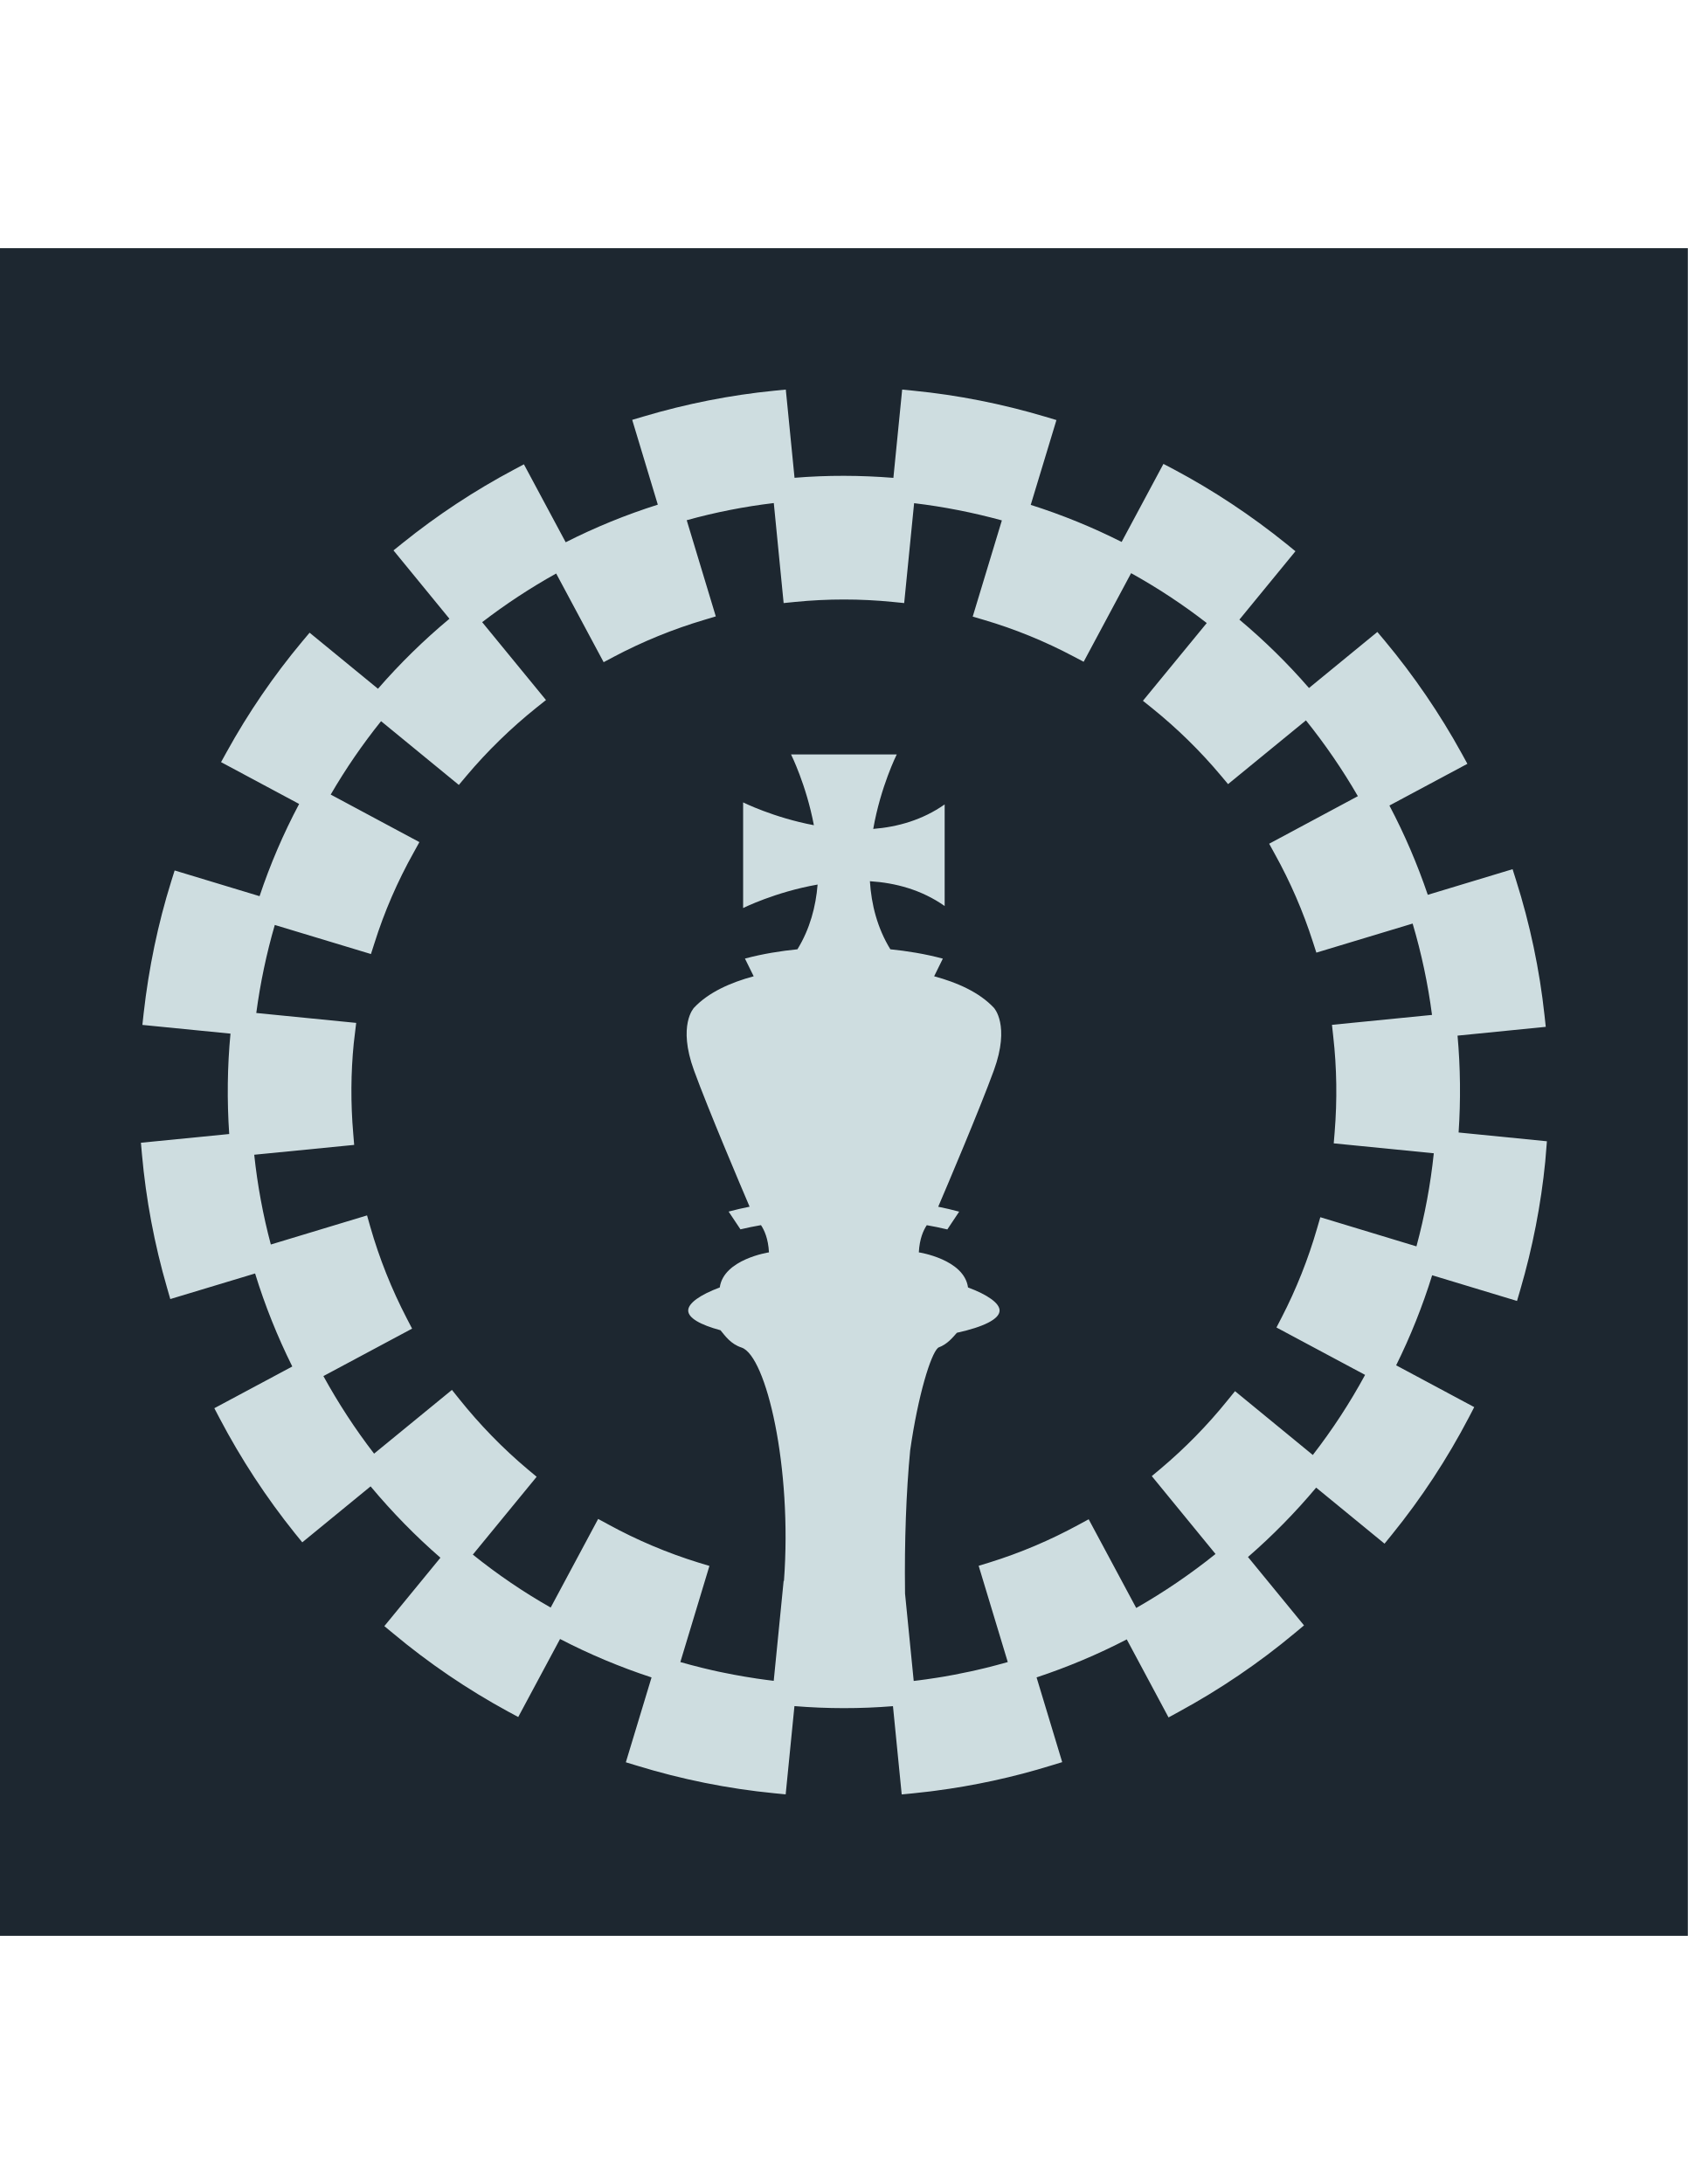
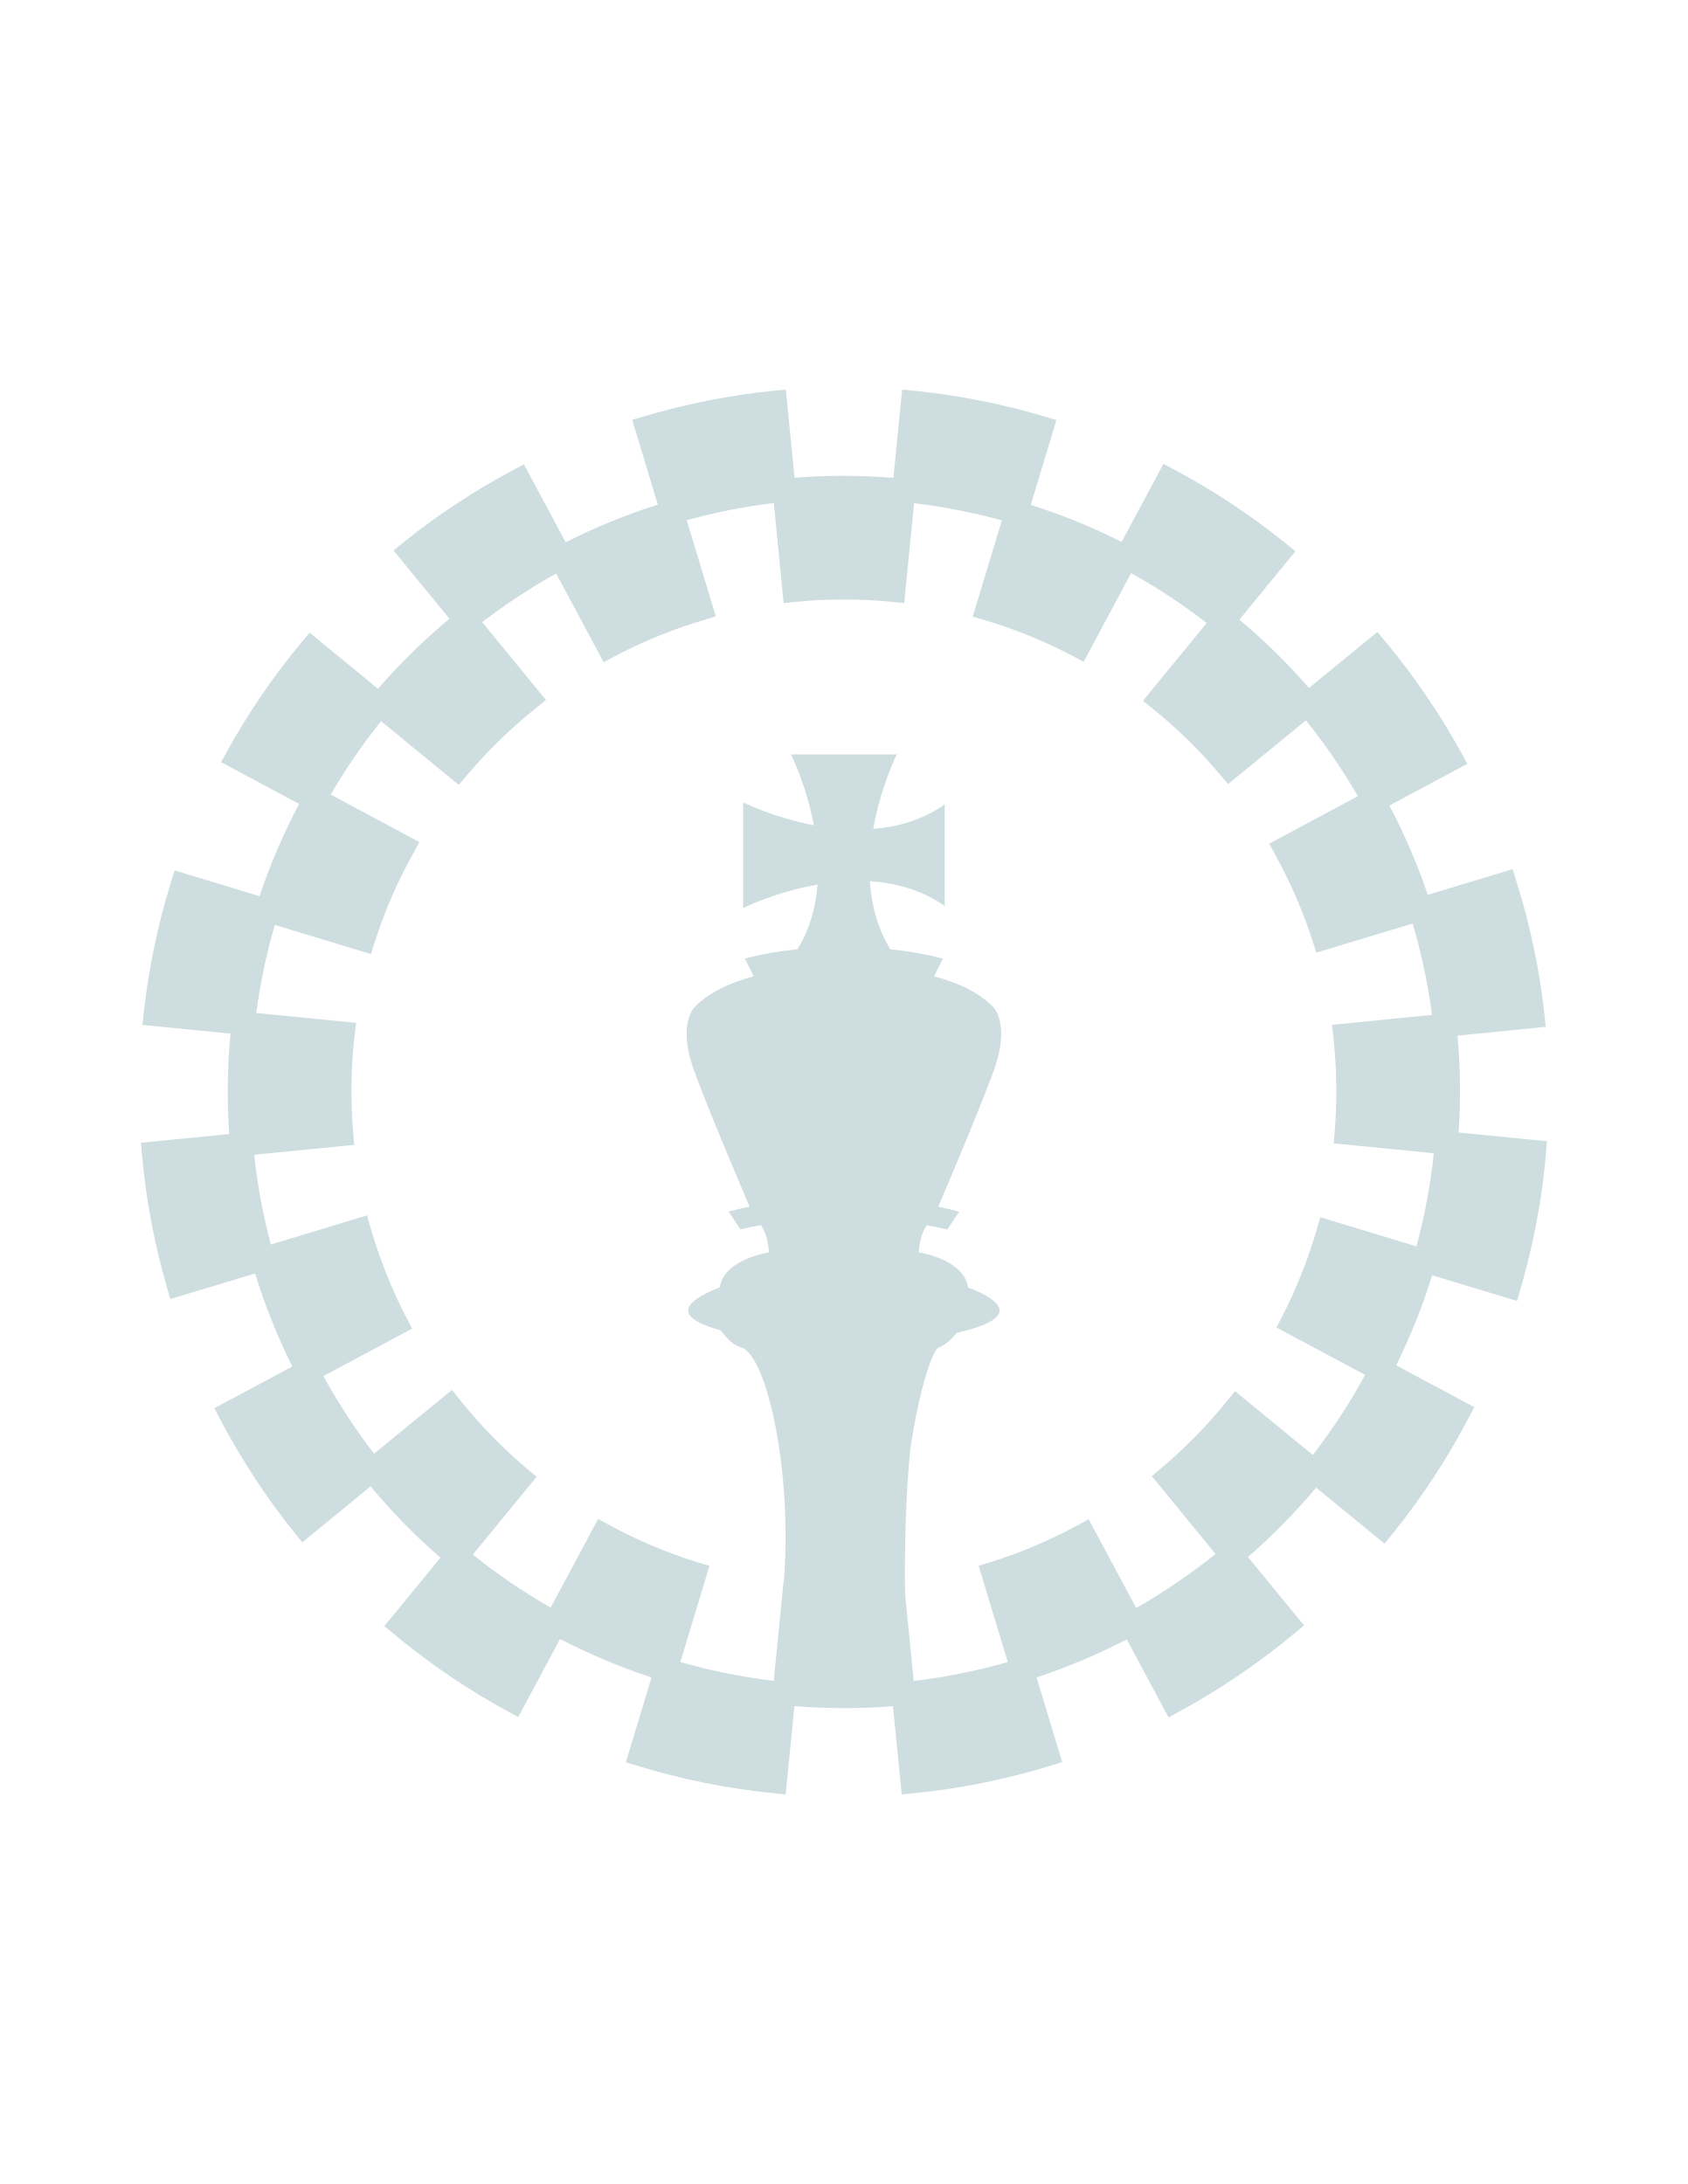
<svg xmlns="http://www.w3.org/2000/svg" width="612pt" height="792pt" viewBox="0 0 612 792" version="1.2">
  <g id="surface23207">
-     <path style=" stroke:none;fill-rule:nonzero;fill:rgb(11.4%,15.3%,18.799%);fill-opacity:1;" d="M 0 702 L 612 702 L 612 90 L 0 90 Z M 0 702 " />
    <path style=" stroke:none;fill-rule:nonzero;fill:rgb(80.8%,86.699%,87.799%);fill-opacity:1;" d="M 513.594 451.98 L 478.738 441.41 L 477.551 445.496 C 474.336 456.609 470.039 467.441 464.734 477.73 L 462.836 481.398 L 494.973 498.586 C 489.453 508.766 483.094 518.492 476.016 527.629 L 447.812 504.488 L 445.137 507.777 C 437.875 516.797 429.684 525.156 420.805 532.637 L 417.629 535.289 L 440.742 563.535 C 431.625 570.855 421.969 577.414 411.984 583.105 L 394.746 550.945 L 391.027 552.961 C 380.75 558.559 369.906 563.152 358.816 566.602 L 354.855 567.816 L 365.41 602.723 C 364.016 603.125 362.625 603.504 361.223 603.871 C 358.73 604.539 356.227 605.156 353.699 605.723 C 353.117 605.855 352.535 605.988 351.941 606.113 C 349.965 606.547 347.98 606.945 345.988 607.324 C 344.695 607.574 343.402 607.797 342.113 608.023 C 341.293 608.156 340.469 608.293 339.652 608.422 C 338.477 608.605 337.293 608.781 336.109 608.949 C 335.977 608.965 335.844 608.984 335.703 609.008 C 335.176 609.07 334.648 609.148 334.125 609.219 C 333.828 609.258 333.527 609.297 333.227 609.34 C 332.582 609.426 331.949 609.5 331.305 609.574 L 328.164 577.914 C 328.156 577.641 328.156 577.363 328.156 577.09 C 327.926 559.109 328.574 541.043 330.023 525.957 C 330.031 525.938 330.031 525.922 330.031 525.902 C 332.891 505.898 337.484 491.121 340.078 488.812 C 340.129 488.758 340.184 488.707 340.246 488.676 C 340.246 488.668 340.25 488.668 340.25 488.668 L 340.262 488.668 C 343.547 487.465 345.391 485.055 346.965 483.312 C 356.559 481.211 362.441 478.371 362.441 475.242 C 362.441 472.586 358.148 469.551 350.996 466.875 C 349.594 456.625 333.16 454.152 333.16 454.152 C 333.414 449.203 334.844 446.102 336.043 444.301 C 338.508 444.738 340.992 445.227 343.496 445.836 L 347.789 439.391 C 345.25 438.707 342.707 438.117 340.191 437.609 C 343.312 430.309 355.164 402.426 360.363 388.176 C 366.379 371.691 360.363 365.449 360.363 365.449 C 355.086 359.82 347.027 356.27 338.715 354.035 L 341.867 347.637 C 335.316 345.875 328.719 344.844 322.836 344.25 C 318.074 336.477 315.945 327.938 315.422 319.562 C 324.676 320.141 334.133 322.656 342.527 328.551 L 342.527 291.715 C 334.496 297.348 325.496 299.883 316.629 300.598 C 319.324 285.234 325.152 273.598 325.152 273.598 L 286.832 273.598 C 286.832 273.598 292.328 284.559 295.109 299.254 C 280.418 296.469 269.453 290.973 269.453 290.973 L 269.453 329.293 C 269.453 329.293 281.094 323.465 296.457 320.773 C 295.812 328.762 293.684 336.852 289.145 344.246 C 283.262 344.84 276.668 345.859 270.113 347.613 L 273.281 354.035 C 264.973 356.27 256.918 359.82 251.641 365.449 C 251.641 365.449 245.625 371.691 251.641 388.176 C 256.836 402.418 268.676 430.266 271.801 437.594 C 269.281 438.098 266.738 438.684 264.191 439.363 L 268.484 445.805 C 270.984 445.203 273.465 444.715 275.93 444.281 C 277.133 446.086 278.566 449.188 278.82 454.152 C 278.82 454.152 262.387 456.625 260.984 466.875 C 253.832 469.551 249.539 472.586 249.539 475.242 C 249.539 477.938 253.902 480.418 261.242 482.398 C 262.895 484.375 264.895 487.367 268.871 488.668 L 268.879 488.668 C 268.879 488.668 268.887 488.668 268.887 488.676 C 277.828 491.641 287.32 532.141 284.258 573.297 L 284.141 573.285 L 282.832 586.516 L 280.547 609.531 C 279.648 609.426 278.758 609.316 277.863 609.191 L 277.859 609.191 C 276.605 609.035 275.367 608.855 274.113 608.668 C 274.051 608.648 273.977 608.641 273.914 608.629 C 272.598 608.441 271.289 608.23 269.973 608 C 268.66 607.785 267.352 607.551 266.047 607.301 C 264.742 607.055 263.434 606.797 262.133 606.523 C 261.559 606.406 260.984 606.285 260.406 606.168 C 259.684 606.008 258.969 605.848 258.242 605.684 C 257.59 605.531 256.949 605.383 256.301 605.23 C 255.656 605.082 255.02 604.926 254.363 604.766 C 251.789 604.129 249.23 603.449 246.691 602.723 L 257.234 567.859 L 253.25 566.652 C 241.945 563.152 230.957 558.508 220.605 552.84 L 216.887 550.824 L 199.676 582.961 C 189.777 577.344 180.324 570.902 171.445 563.758 L 194.586 535.535 L 191.41 532.883 C 182.34 525.27 173.98 516.668 166.512 507.332 L 163.871 504.031 L 135.641 527.145 C 128.816 518.297 122.66 508.84 117.262 499.02 L 149.422 481.809 L 147.504 478.113 C 142.012 467.543 137.535 456.332 134.258 444.863 L 133.09 440.75 L 98.203 451.305 C 95.363 440.66 93.348 429.738 92.18 418.754 L 128.422 415.184 L 128.082 411.074 C 127.133 400.062 127.203 389.051 128.27 378.332 L 129.152 370.938 L 92.926 367.344 C 94.387 356.398 96.656 345.703 99.637 335.426 L 134.504 345.969 L 135.766 342.035 C 139.336 330.68 144.129 319.621 150.008 309.125 L 152.07 305.379 L 119.91 288.141 C 125.336 278.809 131.461 269.887 138.172 261.523 L 166.371 284.645 L 169.047 281.457 C 176.676 272.387 185.285 264.004 194.637 256.516 L 197.973 253.863 L 174.832 225.621 C 183.332 219.086 192.328 213.176 201.664 207.973 L 218.879 240.133 L 222.57 238.168 C 233 232.648 244.086 228.125 255.484 224.746 L 259.543 223.527 L 249 188.648 C 259.348 185.773 269.945 183.691 280.574 182.426 L 284.141 218.695 L 288.324 218.277 C 300.062 217.109 311.973 217.109 323.668 218.277 L 327.852 218.695 L 331.449 182.473 C 342.117 183.742 352.793 185.848 363.27 188.715 L 352.699 223.605 L 356.758 224.793 C 367.961 228.094 378.871 232.547 389.238 238.039 L 392.93 239.984 L 410.133 207.852 C 419.684 213.148 428.883 219.203 437.559 225.938 L 414.418 254.133 L 417.719 256.781 C 426.762 264.074 435.152 272.27 442.637 281.191 L 445.285 284.352 L 473.527 261.234 C 480.484 269.91 486.809 279.121 492.352 288.723 L 460.191 305.965 L 462.234 309.684 C 467.871 319.844 472.512 330.562 476.039 341.551 L 477.301 345.461 L 512.211 334.918 C 515.418 345.727 517.777 356.84 519.238 368.047 L 482.965 371.645 L 483.422 375.848 C 484.715 387.227 484.887 398.871 483.941 410.516 L 483.602 414.621 L 519.871 418.219 L 519.887 418.219 C 518.719 429.445 516.613 440.805 513.594 451.98 M 528.906 410.684 L 528.883 410.684 C 529.668 398.895 529.539 387.125 528.496 375.555 L 528.547 375.555 L 560.484 372.371 L 560.027 368.168 C 558.227 351.562 554.75 335.082 549.695 319.137 L 548.453 315.199 L 517.727 324.488 L 517.703 324.488 C 513.938 313.402 509.293 302.555 503.797 292.129 L 503.824 292.102 L 532.066 276.988 L 530.023 273.262 C 522.082 258.824 512.668 245.043 502.098 232.355 L 499.422 229.172 L 474.629 249.496 C 466.895 240.566 458.441 232.281 449.395 224.695 L 449.422 224.672 L 469.719 199.902 L 466.438 197.227 C 453.676 186.926 439.922 177.805 425.551 170.168 L 421.852 168.227 L 406.707 196.496 L 406.684 196.523 C 396.09 191.176 385.051 186.676 373.723 183.082 L 373.746 183.059 L 383.059 152.328 L 379 151.113 C 363.316 146.445 347.27 143.262 331.281 141.688 L 327.121 141.27 L 323.938 173.289 C 312.027 172.336 300.02 172.285 288.086 173.266 L 288.086 173.211 L 284.926 141.27 L 280.742 141.688 C 264.816 143.262 248.848 146.422 233.27 151.062 L 229.234 152.254 L 238.516 183.008 C 226.996 186.652 215.785 191.227 205.113 196.645 L 205.09 196.594 L 189.969 168.379 L 186.277 170.344 C 172.102 177.883 158.543 186.824 145.973 196.938 L 142.672 199.59 L 162.941 224.355 L 162.965 224.379 C 153.633 232.156 144.957 240.668 137.051 249.766 L 112.258 229.441 L 109.582 232.625 C 99.258 244.996 90.035 258.465 82.207 272.66 L 80.152 276.379 L 108.465 291.543 C 102.758 302.289 97.941 313.516 94.121 324.973 L 94.078 324.973 L 63.324 315.66 L 62.082 319.621 C 57.293 334.941 53.938 351.027 52.09 367.434 L 51.629 371.672 L 83.574 374.832 C 82.43 386.766 82.281 398.988 83.109 411.242 L 83.066 411.242 L 51.098 414.402 L 51.465 418.559 C 52.922 434.914 55.984 451.203 60.574 467.012 L 61.746 471.086 L 92.496 461.809 C 96.047 473.379 100.59 484.684 105.98 495.543 L 77.715 510.668 L 79.633 514.336 C 87.367 529.062 96.555 543.094 106.93 556.023 L 109.605 559.305 L 134.375 539.012 C 142.164 548.344 150.641 557.023 159.684 564.879 L 159.684 564.902 L 139.359 589.695 L 142.57 592.344 C 155.48 603.137 169.504 612.664 184.207 620.66 L 187.91 622.652 L 203.047 594.41 L 203.074 594.363 C 213.703 599.879 224.832 604.551 236.234 608.293 L 236.234 608.34 L 226.926 639.07 L 230.906 640.277 C 247.121 645.262 263.867 648.645 280.688 650.293 L 284.875 650.703 L 284.895 650.562 L 284.895 650.555 L 288.059 618.695 C 299.922 619.668 311.887 619.688 323.773 618.719 L 323.789 618.77 L 326.938 650.582 L 326.945 650.605 L 326.957 650.715 L 326.957 650.73 L 331.109 650.324 C 332.727 650.164 334.336 649.988 335.941 649.785 C 335.98 649.785 336.023 649.781 336.066 649.777 L 336.148 649.773 L 336.148 649.762 C 336.395 649.738 336.633 649.711 336.875 649.68 C 336.934 649.68 337 649.668 337.066 649.664 C 337.691 649.59 338.309 649.504 338.934 649.422 C 353.25 647.562 367.422 644.488 381.156 640.234 L 385.148 639.02 L 375.863 608.316 L 375.84 608.293 C 387.07 604.57 398.055 599.953 408.559 594.504 L 408.582 594.551 L 423.707 622.805 L 427.398 620.785 C 442.242 612.719 456.469 603.09 469.621 592.102 L 472.828 589.426 L 452.531 564.652 L 452.504 564.633 C 461.379 556.922 469.672 548.484 477.23 539.465 L 502.02 559.789 L 504.672 556.531 C 515.344 543.359 524.758 529.039 532.625 513.969 L 534.547 510.273 L 506.234 495.113 C 511.438 484.605 515.809 473.668 519.289 462.457 L 550.059 471.77 L 551.246 467.711 C 555.723 452.395 558.758 436.77 560.293 421.277 L 560.902 413.867 Z M 528.906 410.684 " />
  </g>
</svg>
